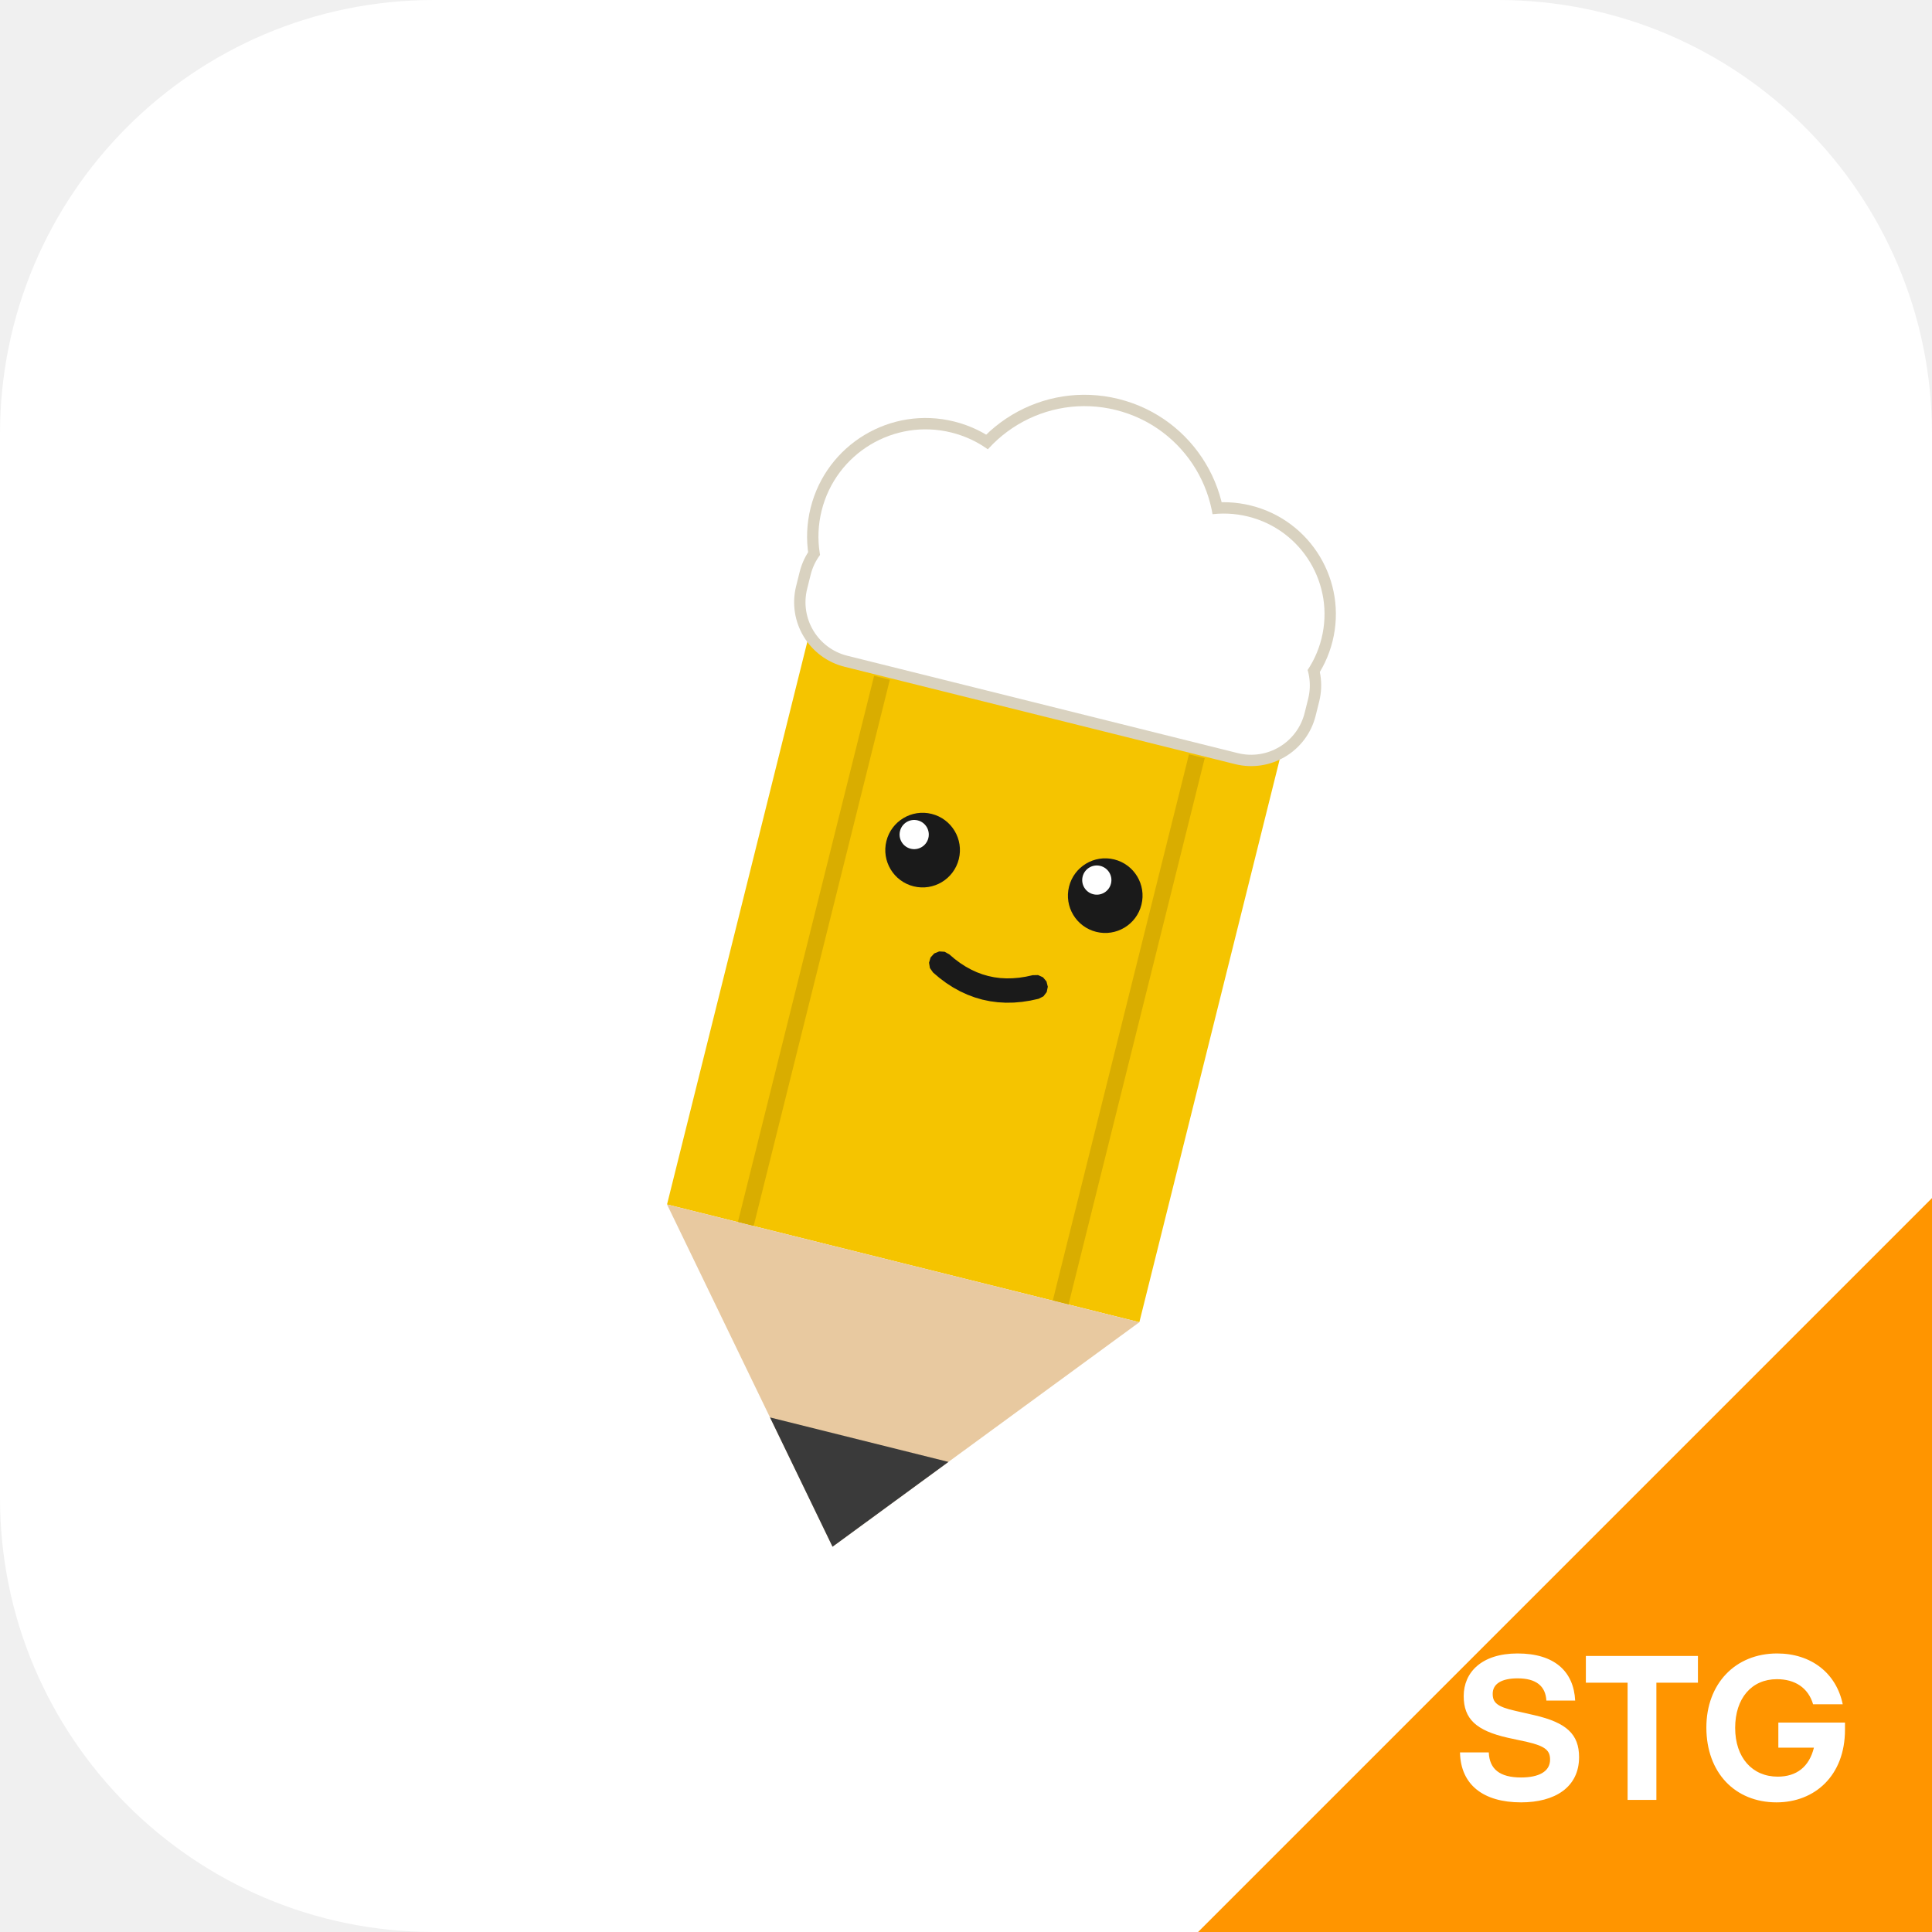
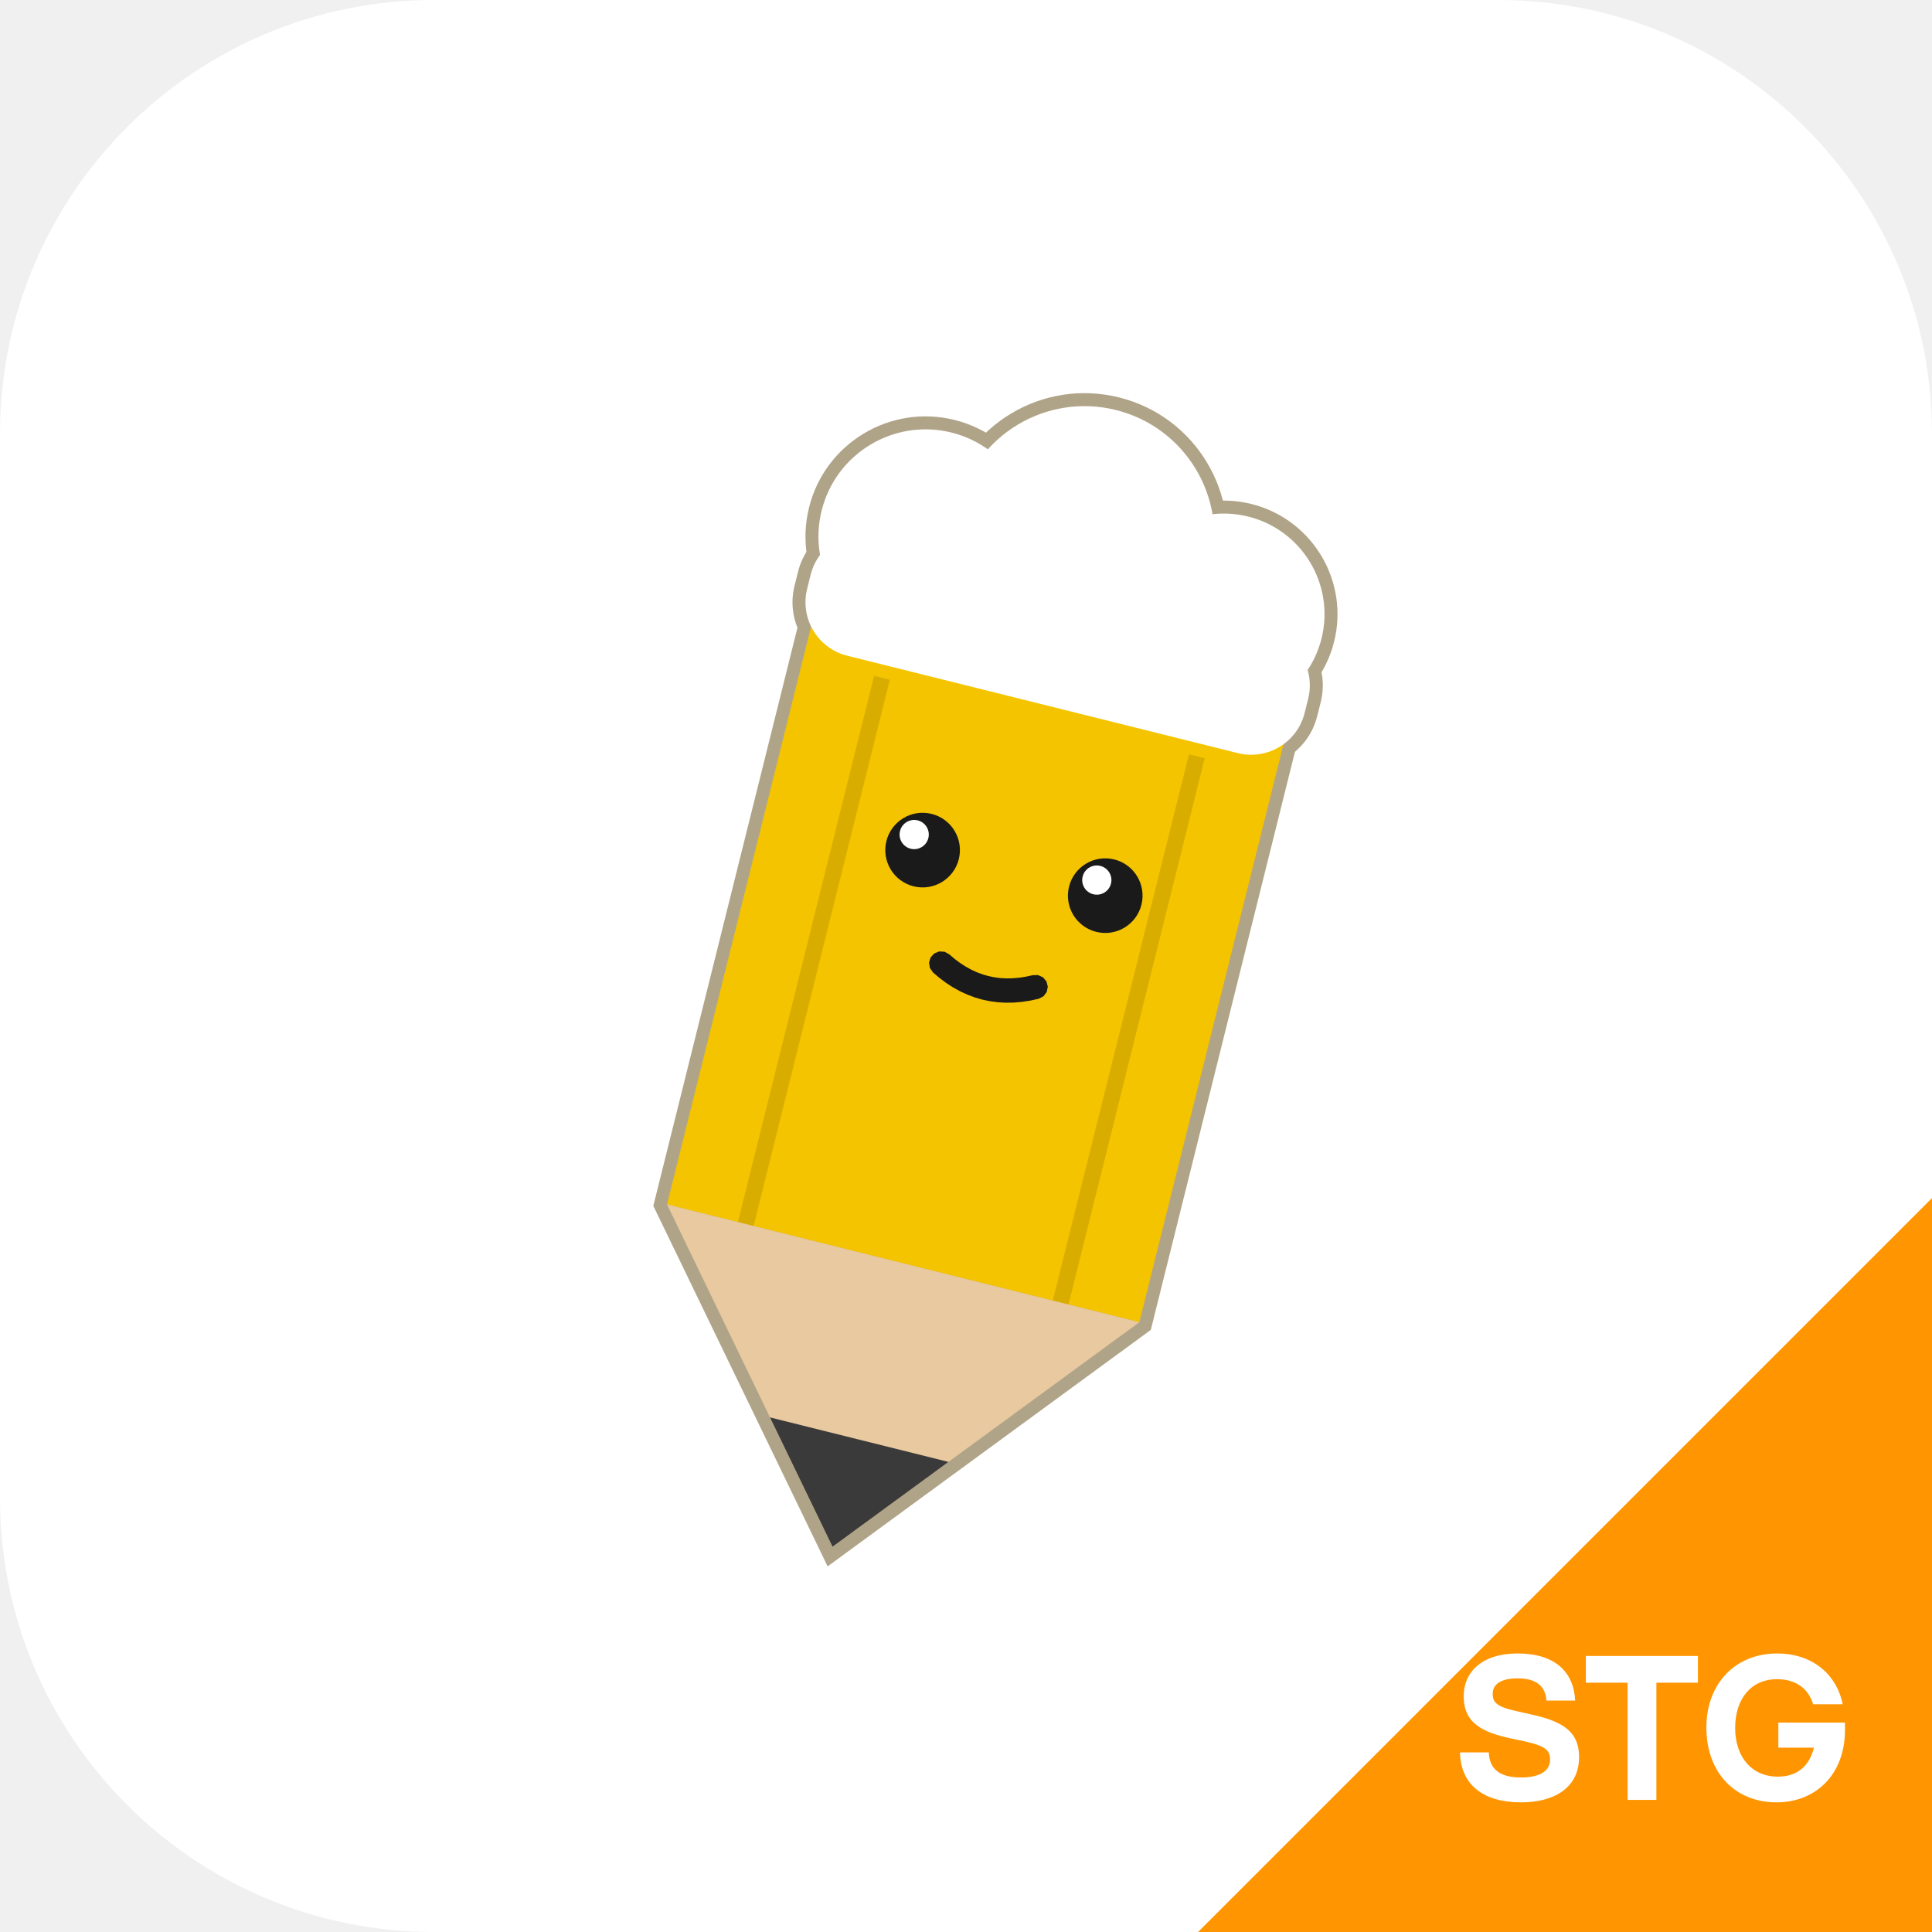
<svg xmlns="http://www.w3.org/2000/svg" viewBox="0 0 1024 1024">
  <path d="M230 0 L794 0 C921.03 0 1024 102.97 1024 230 L1024 794 C1024 921.03 921.03 1024 794 1024 L230 1024 C102.97 1024 0 921.03 0 794 L0 230 C0 102.97 102.97 0 230 0 Z" fill="#FFFFFF" />
+   <path d="M427.59 312.95 L691.28 378.7 L609.95 704.88 L438.66 830.22 L346.27 639.14 Z" fill="#B0A488" />
+   <path d="M466.78 276.63 L673.73 328.23 C693.08 333.06 704.86 352.66 700.04 372.02 L698.16 379.53 C693.34 398.88 673.73 410.66 654.38 405.84 L447.43 354.24 C428.08 349.41 416.3 329.81 421.12 310.45 L423 302.94 C427.82 283.59 447.43 271.81 466.78 276.63 Z" fill="#B0A488" />
+   <path d="M552.32 299.73 C543.81 333.84 509.27 354.59 475.17 346.09 C441.07 337.58 420.31 303.04 428.82 268.94 C437.32 234.84 471.86 214.08 505.96 222.59 C540.06 231.09 560.82 265.63 552.32 299.73 Z" fill="#B0A488" />
+   <path d="M648.26 302.38 C638.15 342.94 597.08 367.62 556.52 357.51 C515.97 347.4 491.29 306.32 501.4 265.77 C511.51 225.21 552.59 200.53 593.14 210.64 C633.7 220.75 658.38 261.83 648.26 302.38 Z" fill="#B0A488" />
+   <path d="M707.11 340.1 C699.06 372.36 666.39 391.99 634.13 383.95 C601.87 375.9 582.24 343.23 590.28 310.97 C598.33 278.71 631 259.08 663.26 267.12 C695.52 275.17 715.15 307.84 707.11 340.1 Z" fill="#B0A488" />
  <path d="M432.6 321.29 L682.94 383.71 L603.88 700.8 L353.54 638.38 Z" fill="#F5C400" />
  <path d="M463.29 358.19 L471.63 360.27 L399.44 649.83 L391.09 647.75 Z" fill="#D9AD00" />
  <path d="M630.18 399.8 L638.52 401.88 L566.33 691.44 L557.98 689.36 Z" fill="#D9AD00" />
  <path d="M353.54 638.38 L603.88 700.8 L441.26 819.79 Z" fill="#E8C9A0" />
  <path d="M408.12 751.26 L502.7 774.84 L441.26 819.79 Z" fill="#3A3A3A" />
-   <path d="M466.57 277.47 L673.52 329.07 C692.41 333.78 703.91 352.91 699.2 371.81 L697.33 379.32 C692.62 398.21 673.48 409.71 654.59 405 L447.64 353.4 C428.75 348.69 417.25 329.56 421.96 310.66 L423.83 303.15 C428.54 284.26 447.68 272.76 466.57 277.47 Z" fill="#D9D2C0" />
-   <path d="M551.48 299.52 C543.09 333.17 509.02 353.64 475.38 345.25 C441.74 336.86 421.26 302.79 429.65 269.15 C438.04 235.51 472.11 215.03 505.75 223.42 C539.4 231.81 559.87 265.88 551.48 299.52 Z" fill="#D9D2C0" />
-   <path d="M647.43 302.18 C637.43 342.27 596.83 366.67 556.73 356.67 C516.64 346.68 492.24 306.07 502.23 265.97 C512.23 225.88 552.84 201.48 592.93 211.48 C633.03 221.47 657.43 262.08 647.43 302.18 Z" fill="#D9D2C0" />
-   <path d="M706.27 339.89 C698.34 371.69 666.14 391.04 634.34 383.11 C602.54 375.18 583.19 342.98 591.12 311.18 C599.05 279.38 631.25 260.03 663.05 267.96 C694.85 275.89 714.2 308.09 706.27 339.89 Z" fill="#D9D2C0" />
  <path d="M465.12 283.31 L672.06 334.91 C687.73 338.81 697.27 354.68 693.36 370.35 L691.49 377.86 C687.58 393.53 671.71 403.07 656.04 399.16 L449.1 347.56 C433.43 343.66 423.89 327.79 427.8 312.12 L429.67 304.61 C433.58 288.94 449.45 279.4 465.12 283.31 Z" fill="#FFFFFF" />
  <path d="M545.64 298.07 C538.06 328.48 507.25 346.99 476.83 339.41 C446.42 331.83 427.91 301.02 435.49 270.61 C443.08 240.19 473.88 221.68 504.3 229.26 C534.71 236.85 553.22 267.65 545.64 298.07 Z" fill="#FFFFFF" />
  <path d="M641.59 300.72 C632.4 337.59 595.06 360.02 558.19 350.83 C521.32 341.64 498.88 304.3 508.08 267.43 C517.27 230.56 554.61 208.13 591.48 217.32 C628.34 226.51 650.78 263.85 641.59 300.72 Z" fill="#FFFFFF" />
  <path d="M700.43 338.43 C693.31 367.01 664.37 384.4 635.8 377.27 C607.22 370.15 589.84 341.21 596.96 312.64 C604.08 284.06 633.02 266.68 661.6 273.8 C690.17 280.92 707.56 309.86 700.43 338.43 Z" fill="#FFFFFF" />
  <path d="M508.19 455.36 C505.55 465.96 494.82 472.41 484.22 469.77 C473.62 467.13 467.17 456.39 469.81 445.79 C472.45 435.19 483.19 428.74 493.79 431.38 C504.39 434.03 510.84 444.76 508.19 455.36 Z" fill="#1A1A1A" />
  <path d="M604.99 479.5 C602.35 490.1 591.61 496.55 581.01 493.9 C570.41 491.26 563.96 480.53 566.61 469.93 C569.25 459.33 579.98 452.88 590.58 455.52 C601.18 458.16 607.63 468.9 604.99 479.5 Z" fill="#1A1A1A" />
  <path d="M492.05 444.2 C491.01 448.35 486.81 450.87 482.66 449.84 C478.52 448.8 475.99 444.6 477.03 440.46 C478.06 436.31 482.26 433.78 486.41 434.82 C490.56 435.85 493.08 440.05 492.05 444.2 Z" fill="#FFFFFF" />
  <path d="M588.84 468.33 C587.81 472.48 583.61 475.01 579.46 473.97 C575.31 472.94 572.79 468.74 573.82 464.59 C574.86 460.44 579.06 457.92 583.2 458.95 C587.35 459.99 589.88 464.19 588.84 468.33 Z" fill="#FFFFFF" />
  <path d="M494.52 515.43 L497.96 518.35 L501.49 520.99 L505.13 523.34 L508.87 525.41 L512.71 527.18 L516.64 528.65 L520.65 529.82 L524.74 530.67 L528.9 531.22 L533.12 531.46 L537.39 531.39 L541.71 531.01 L546.08 530.34 L550.48 529.38 L553.04 528.08 L554.78 525.8 L555.36 522.99 L554.66 520.2 L552.82 518 L550.21 516.81 L547.34 516.87 L543.71 517.66 L540.17 518.21 L536.73 518.5 L533.37 518.56 L530.1 518.38 L526.9 517.96 L523.77 517.3 L520.7 516.41 L517.68 515.28 L514.71 513.9 L511.77 512.28 L508.87 510.4 L506 508.26 L503.17 505.85 L500.66 504.45 L497.79 504.28 L495.14 505.36 L493.21 507.49 L492.41 510.25 L492.87 513.08 Z" fill="#1A1A1A" />
  <path d="M635,1024L1024,1024L1024,635Z" fill="#FF9500" />
  <path d="M806.20 955.29C824.08 955.29 836.94 947.33 836.94 931.31C836.94 919.21 830.29 913.00 813.18 909.07L803.15 906.78C793.34 904.60 791.16 902.31 791.16 897.74C791.16 892.29 796.17 889.56 804.35 889.56C814.27 889.56 819.17 893.70 819.61 901.33L834.87 901.33C834.11 885.96 823.97 876.37 804.35 876.37C785.17 876.37 775.79 886.51 775.79 898.94C775.79 911.03 782.33 917.25 799.23 921.06L809.36 923.24C819.28 925.53 821.57 927.93 821.57 932.62C821.57 939.05 815.47 942.10 806.20 942.10C794.87 942.10 789.42 937.63 789.09 928.80L773.83 928.80C774.16 946.02 786.26 955.29 806.20 955.29ZM862.66 953.98L877.92 953.98L877.92 891.85L899.94 891.85L899.94 877.68L840.54 877.68L840.54 891.85L862.66 891.85ZM904.41 915.61C904.41 939.59 919.67 955.29 941.58 955.29C961.85 955.29 977.88 941.12 977.88 916.81L977.88 913.00L942.56 913.00L942.56 926.29L961.42 926.29C958.91 936.43 952.26 941.66 942.23 941.66C928.72 941.66 919.67 931.53 919.67 915.83C919.67 900.13 928.39 890.00 941.80 890.00C951.28 890.00 958.37 894.47 960.98 903.30L976.68 903.30C973.30 886.84 960.00 876.37 941.91 876.37C919.67 876.37 904.41 892.50 904.41 915.61Z" fill="#FFFFFF" />
</svg>
